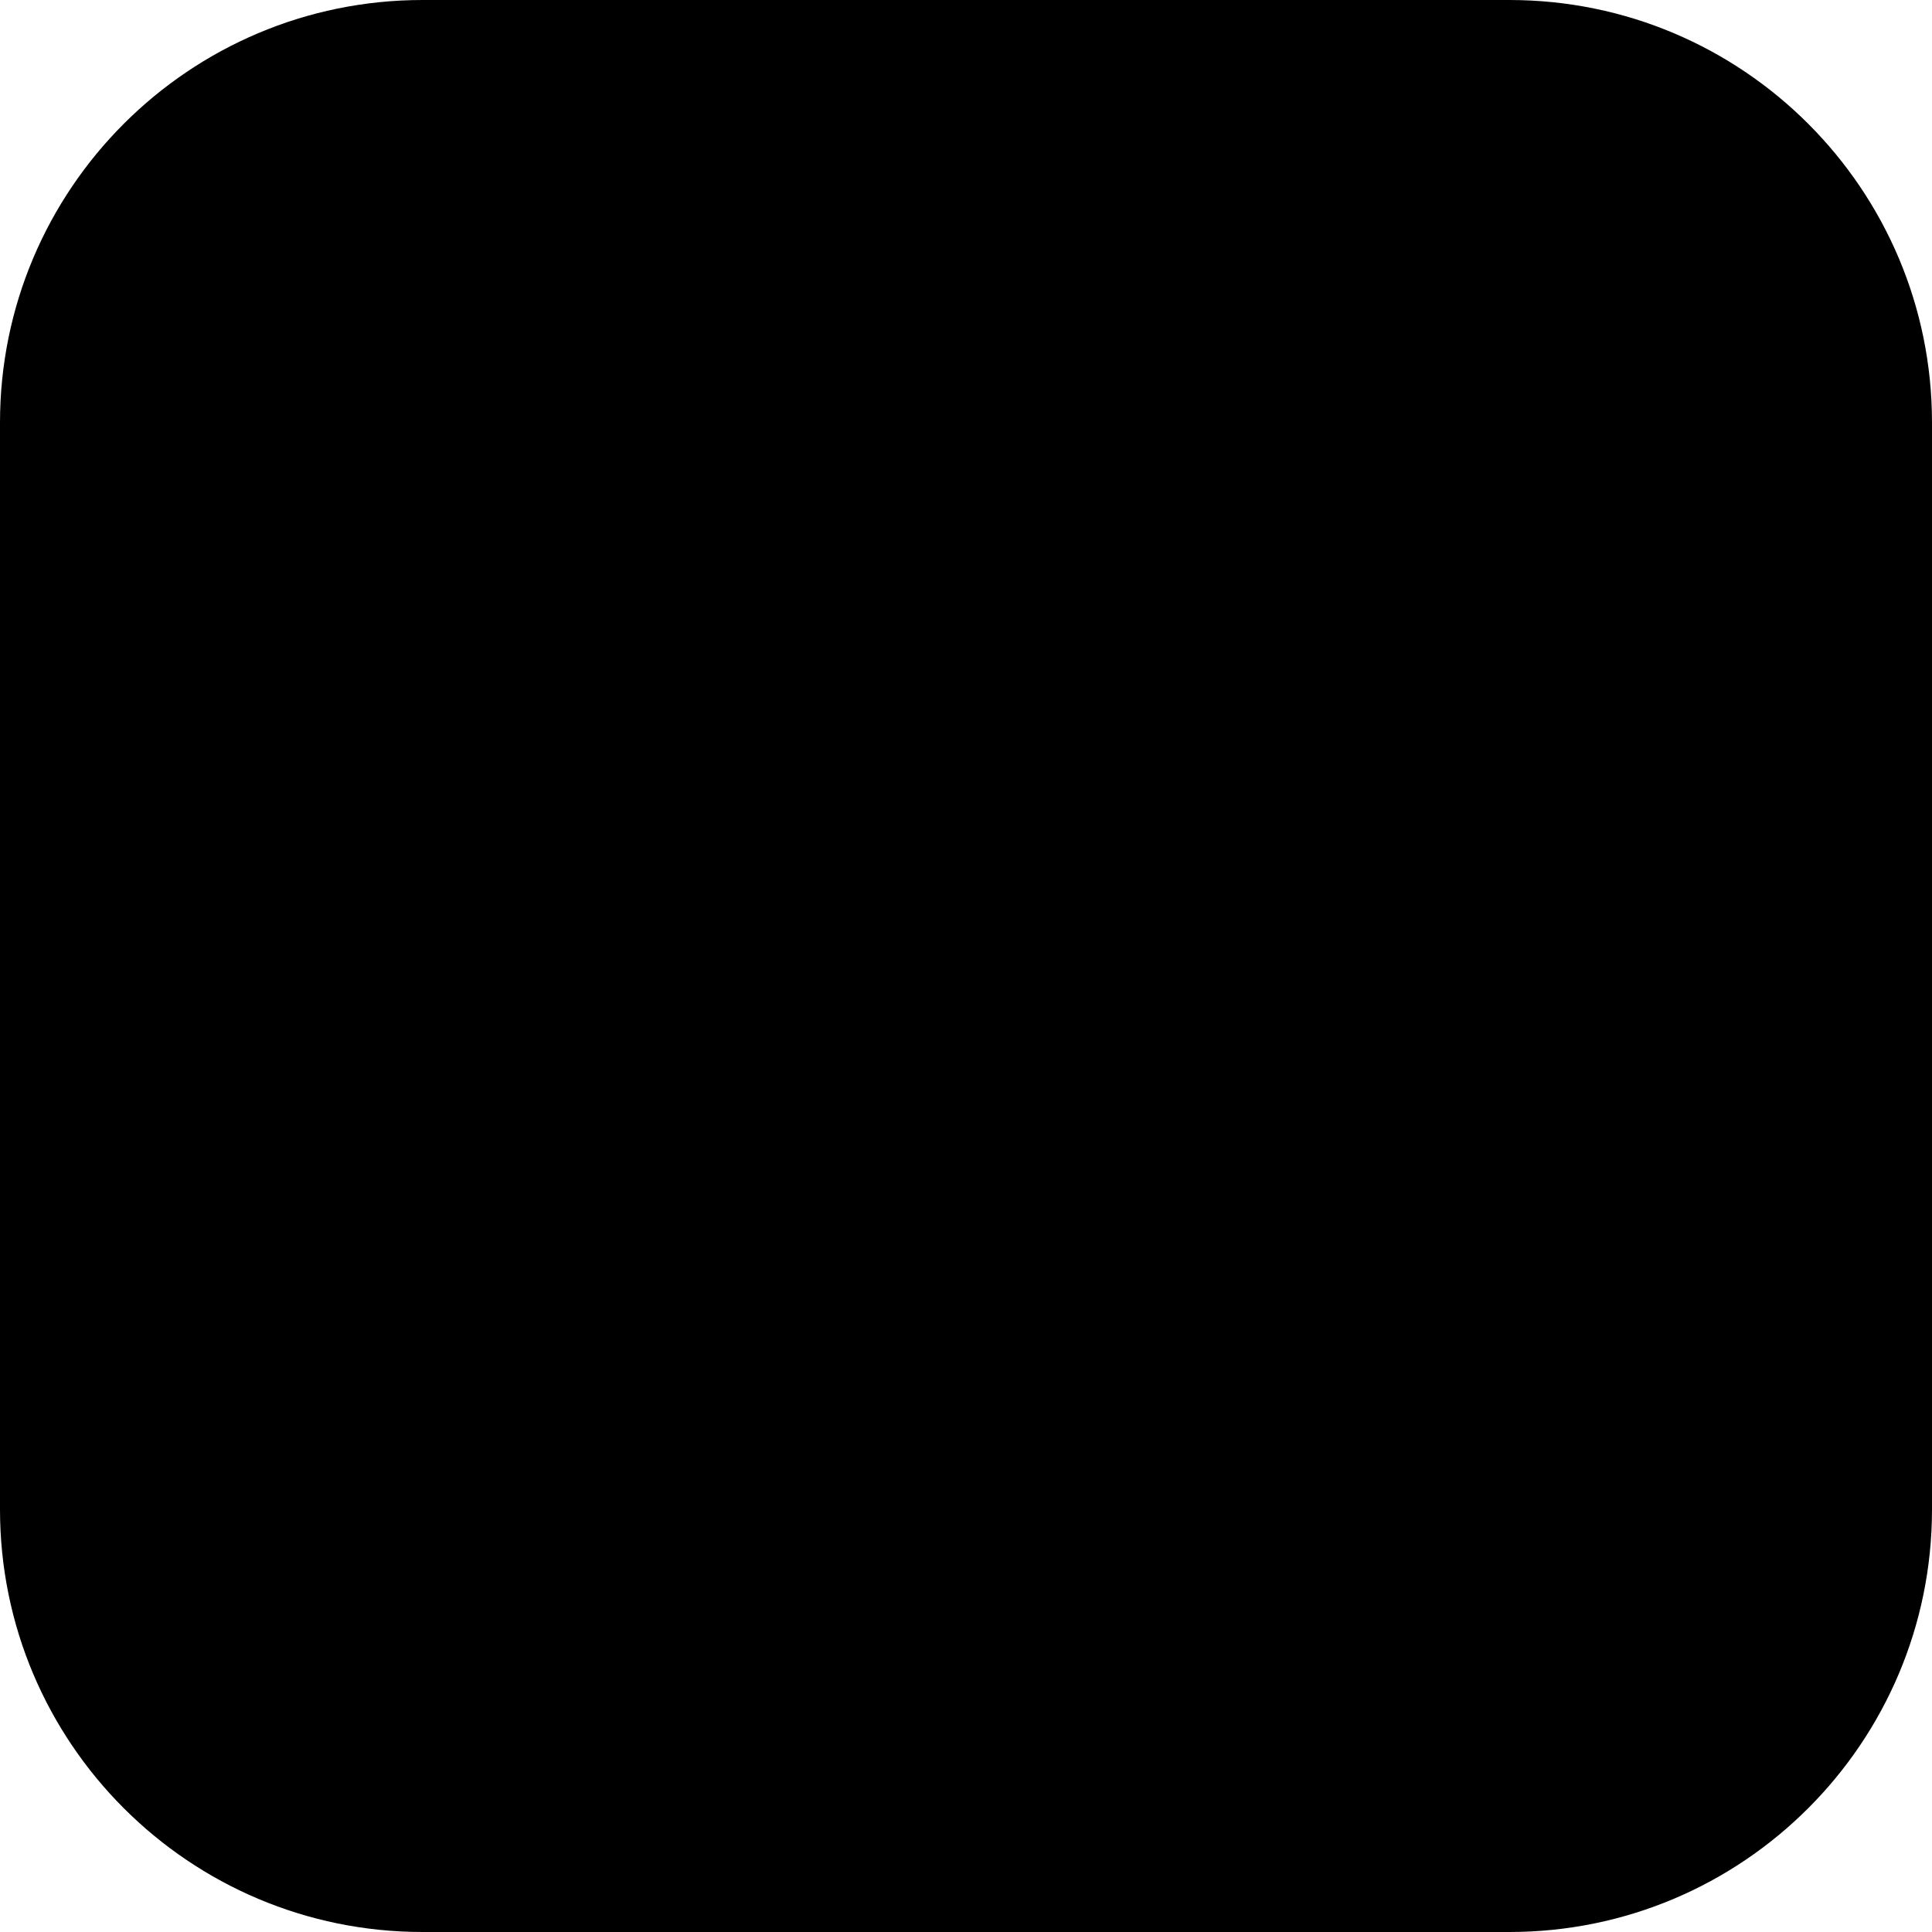
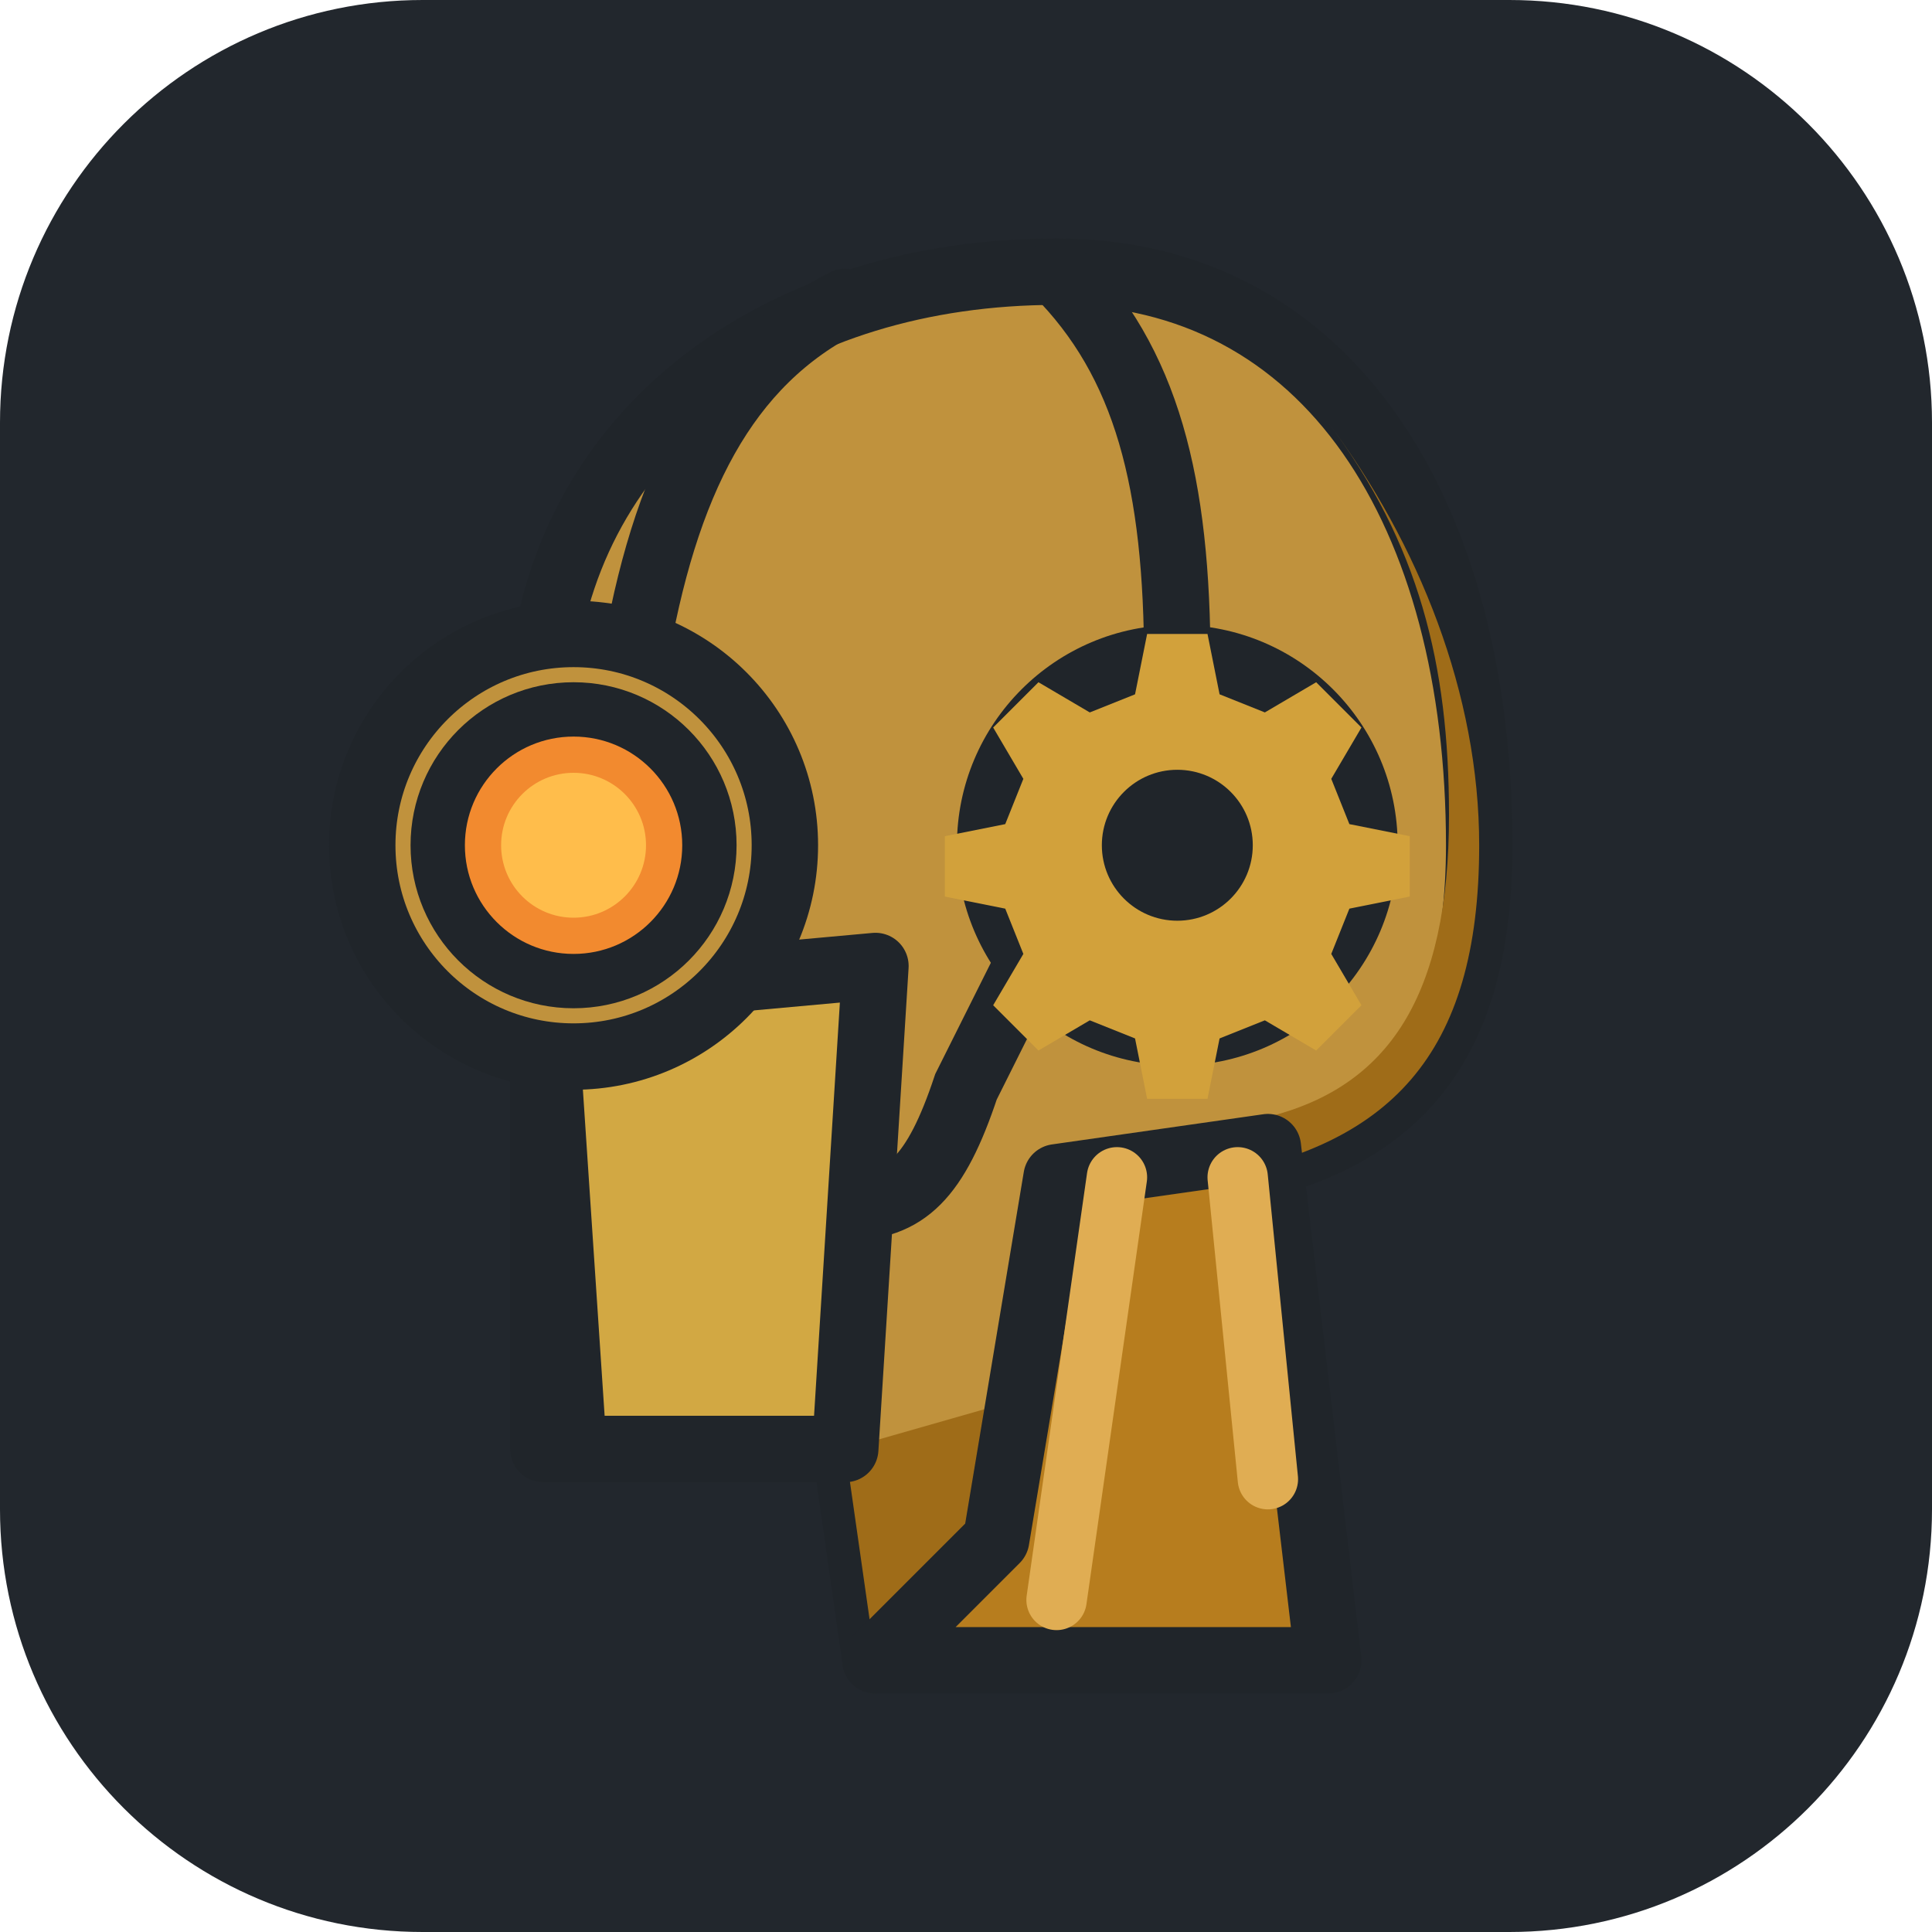
- <svg xmlns="http://www.w3.org/2000/svg" viewBox="0 0 64 64" role="img" aria-label="Golemine">
-   <rect width="64" height="64" rx="14" fill="oklch(0.20 0.012 255)" />
-   <path d="M20 40h24l5-14H15l5 14Z" fill="oklch(0.72 0.13 78)" />
-   <path d="M23 24h18l-3-7H26l-3 7Z" fill="oklch(0.82 0.12 82)" />
-   <path d="M24 40h16v7H24z" fill="oklch(0.58 0.15 62)" />
-   <path d="M19 29h26M22 35h20" stroke="oklch(0.22 0.02 78)" stroke-width="3" stroke-linecap="round" />
+ <svg xmlns="http://www.w3.org/2000/svg" viewBox="0 0 64 64">
+   <rect width="64" height="64" rx="14" fill="#22272d" />
+   <path d="M35 9c9 0 14 8 14 19 0 7-3 10-9 11l-3 1-2 9-6 6-1-7H18V22c1-8 8-13 17-13Z" fill="#c0923d" stroke="#20252a" stroke-width="2.2" stroke-linejoin="round" />
+   <path d="M44 14c3 4 5 9 5 14 0 7-3 10-9 11l-3 1-2 9-6 6-1-7 7-2 3-8 4-1c4-1 6-4 6-10 0-5-1-9-4-13Z" fill="#9f6c18" />
+   <path d="M35 9c3 3 4 7 4 13M21 22c1-6 3-10 7-12M19 40h9c2 0 3-1 4-4l2-4" fill="none" stroke="#20252a" stroke-width="2.2" stroke-linecap="round" />
+   <path d="m18 33 1 15h9l1-16Z" fill="#d2a843" stroke="#20252a" stroke-width="2.2" stroke-linejoin="round" />
+   <path d="m35 39-2 12-4 4h15l-2-17Z" fill="#b77d1e" stroke="#20252a" stroke-width="2.2" stroke-linejoin="round" />
+   <path d="m37 39-2 14M41 39l1 10" stroke="#e0ad53" stroke-width="2" stroke-linecap="round" />
+   <circle cx="19" cy="28" r="7" fill="#c0923d" stroke="#20252a" stroke-width="2.2" />
+   <circle cx="19" cy="28" r="4.5" fill="#f28a2f" stroke="#20252a" stroke-width="1.8" />
+   <circle cx="19" cy="28" r="2.4" fill="#ffbd4b" />
+   <circle cx="39" cy="28" r="7.3" fill="#20252a" />
+   <path d="M38 21h2l.4 2 1.5.6 1.7-1 1.5 1.5-1 1.7.6 1.5 2 .4v2l-2 .4-.6 1.5 1 1.7-1.5 1.5-1.7-1-1.5.6-.4 2h-2l-.4-2-1.5-.6-1.7 1-1.5-1.5 1-1.7-.6-1.5-2-.4v-2l2-.4.6-1.5-1-1.7 1.5-1.5 1.7 1 1.5-.6.4-2Z" fill="#d2a13b" />
+   <circle cx="39" cy="28" r="2.5" fill="#20252a" />
</svg>
